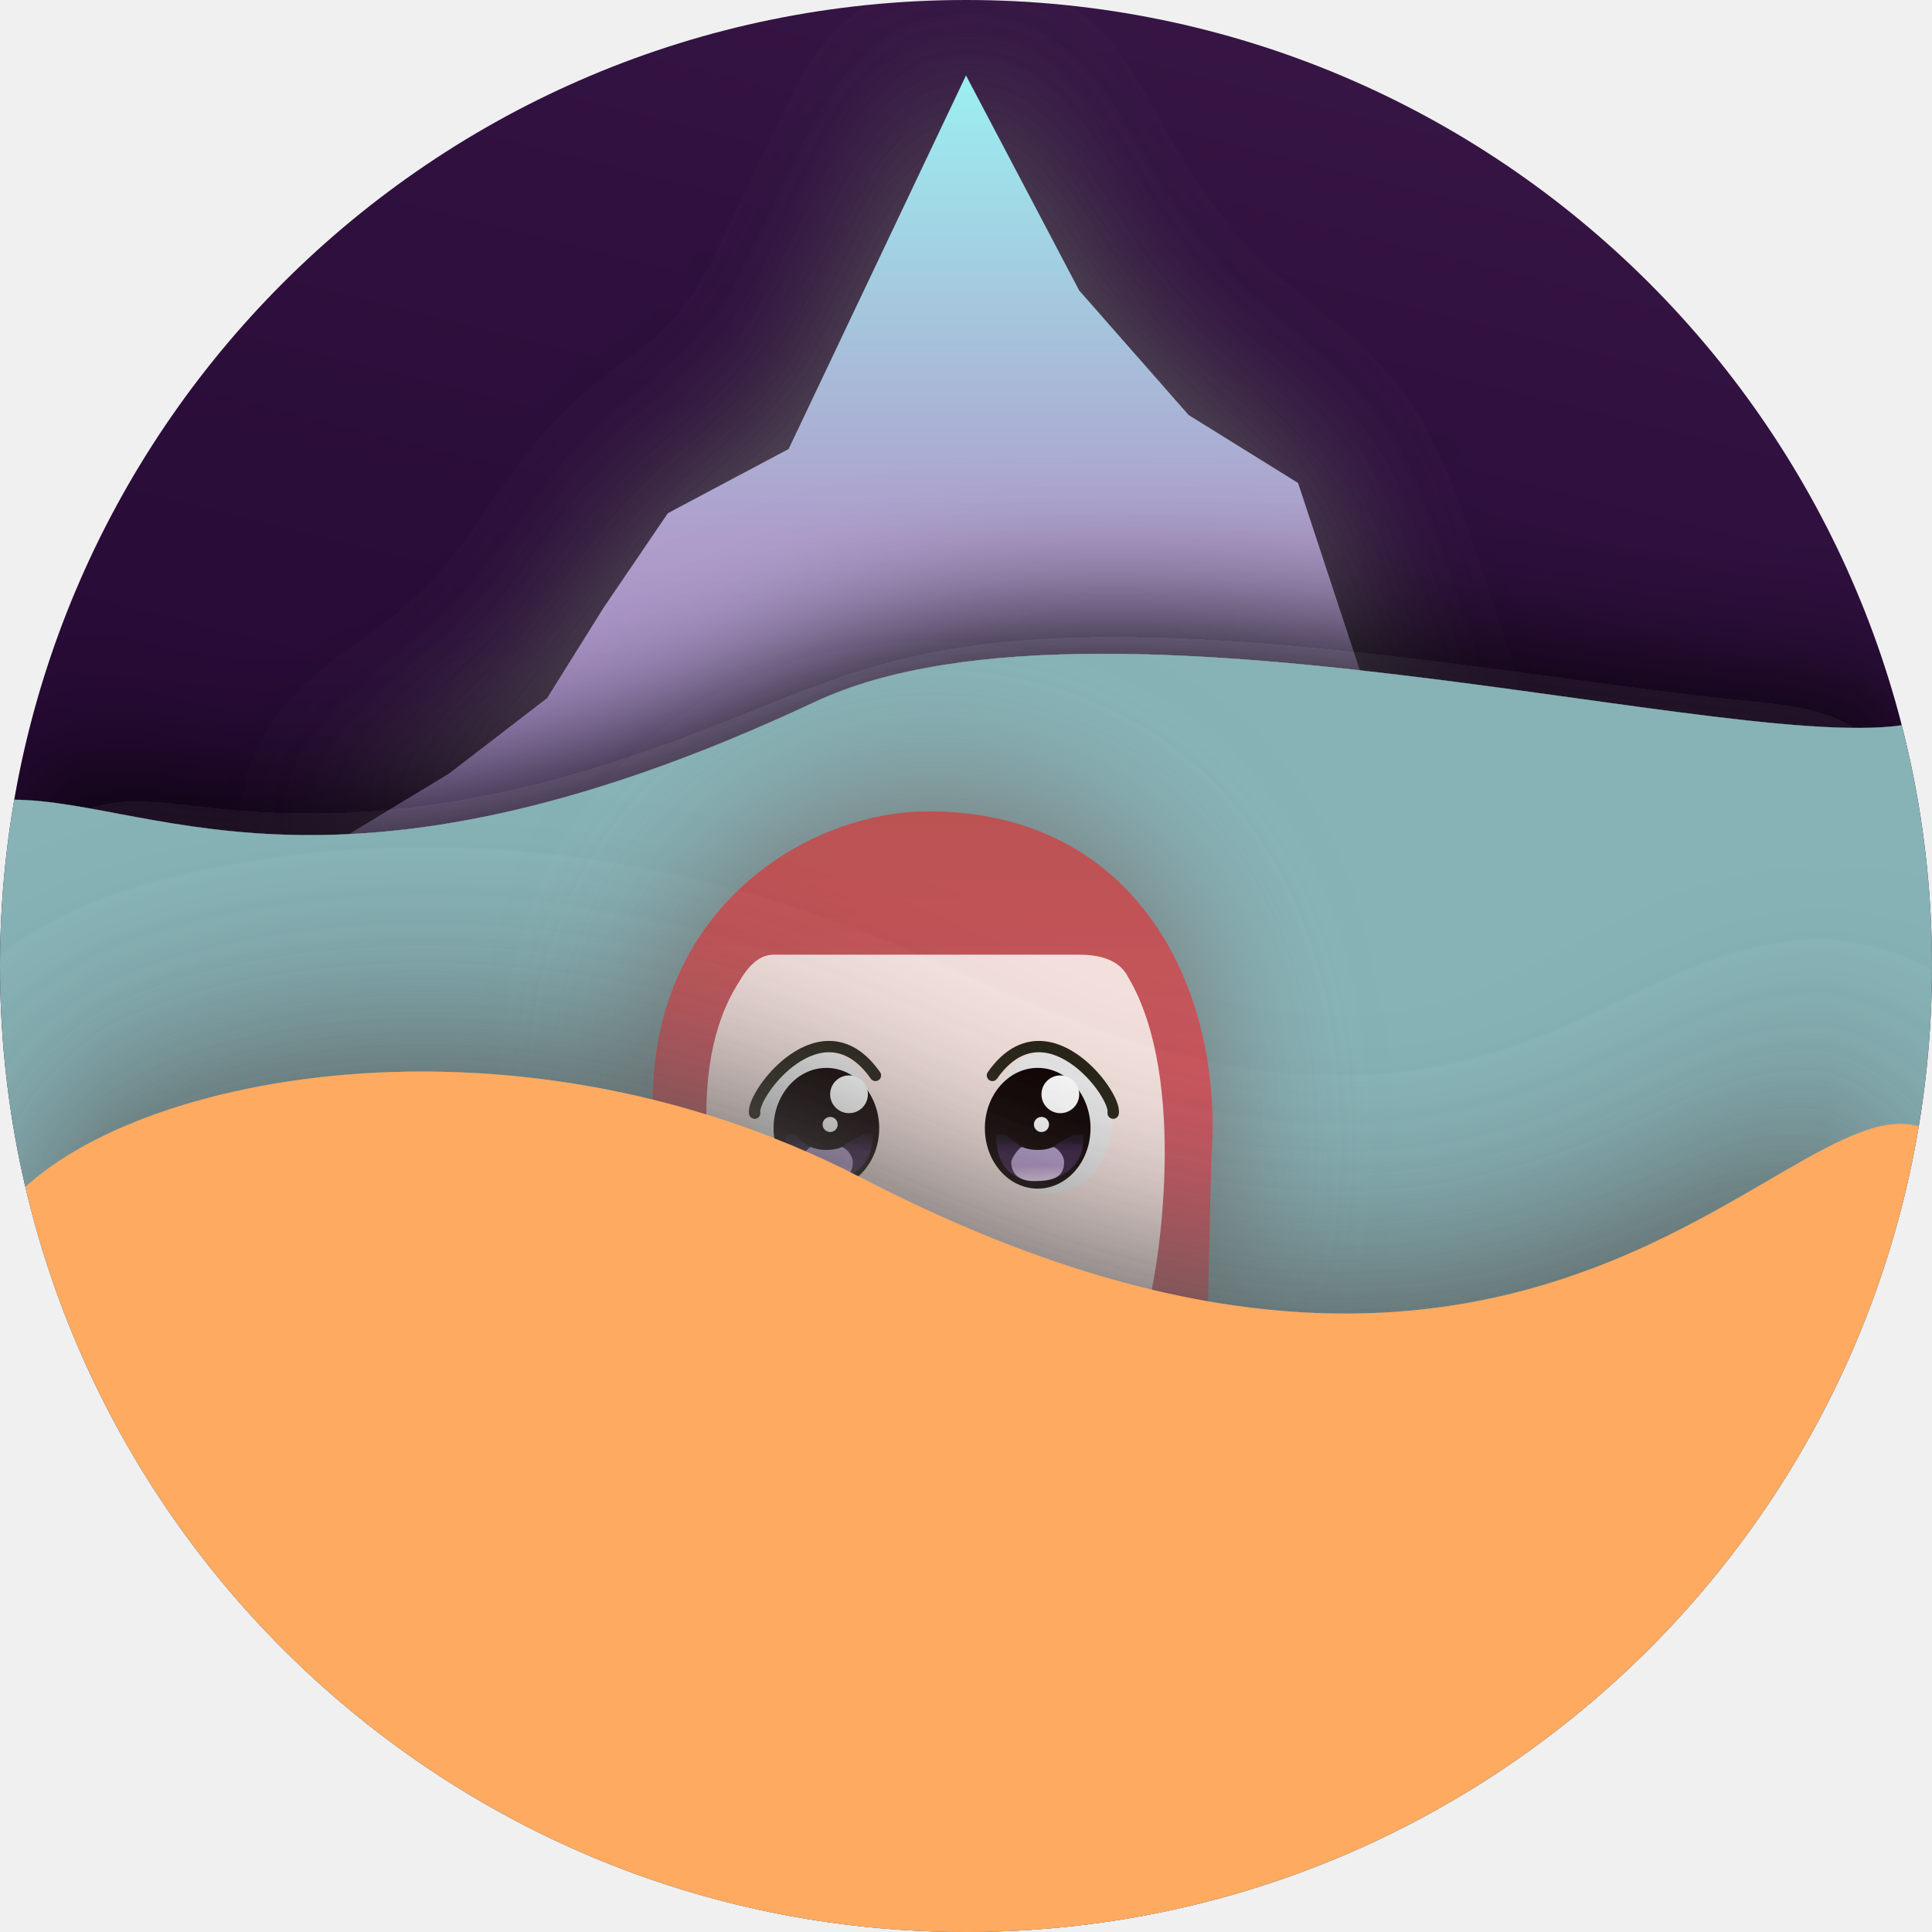
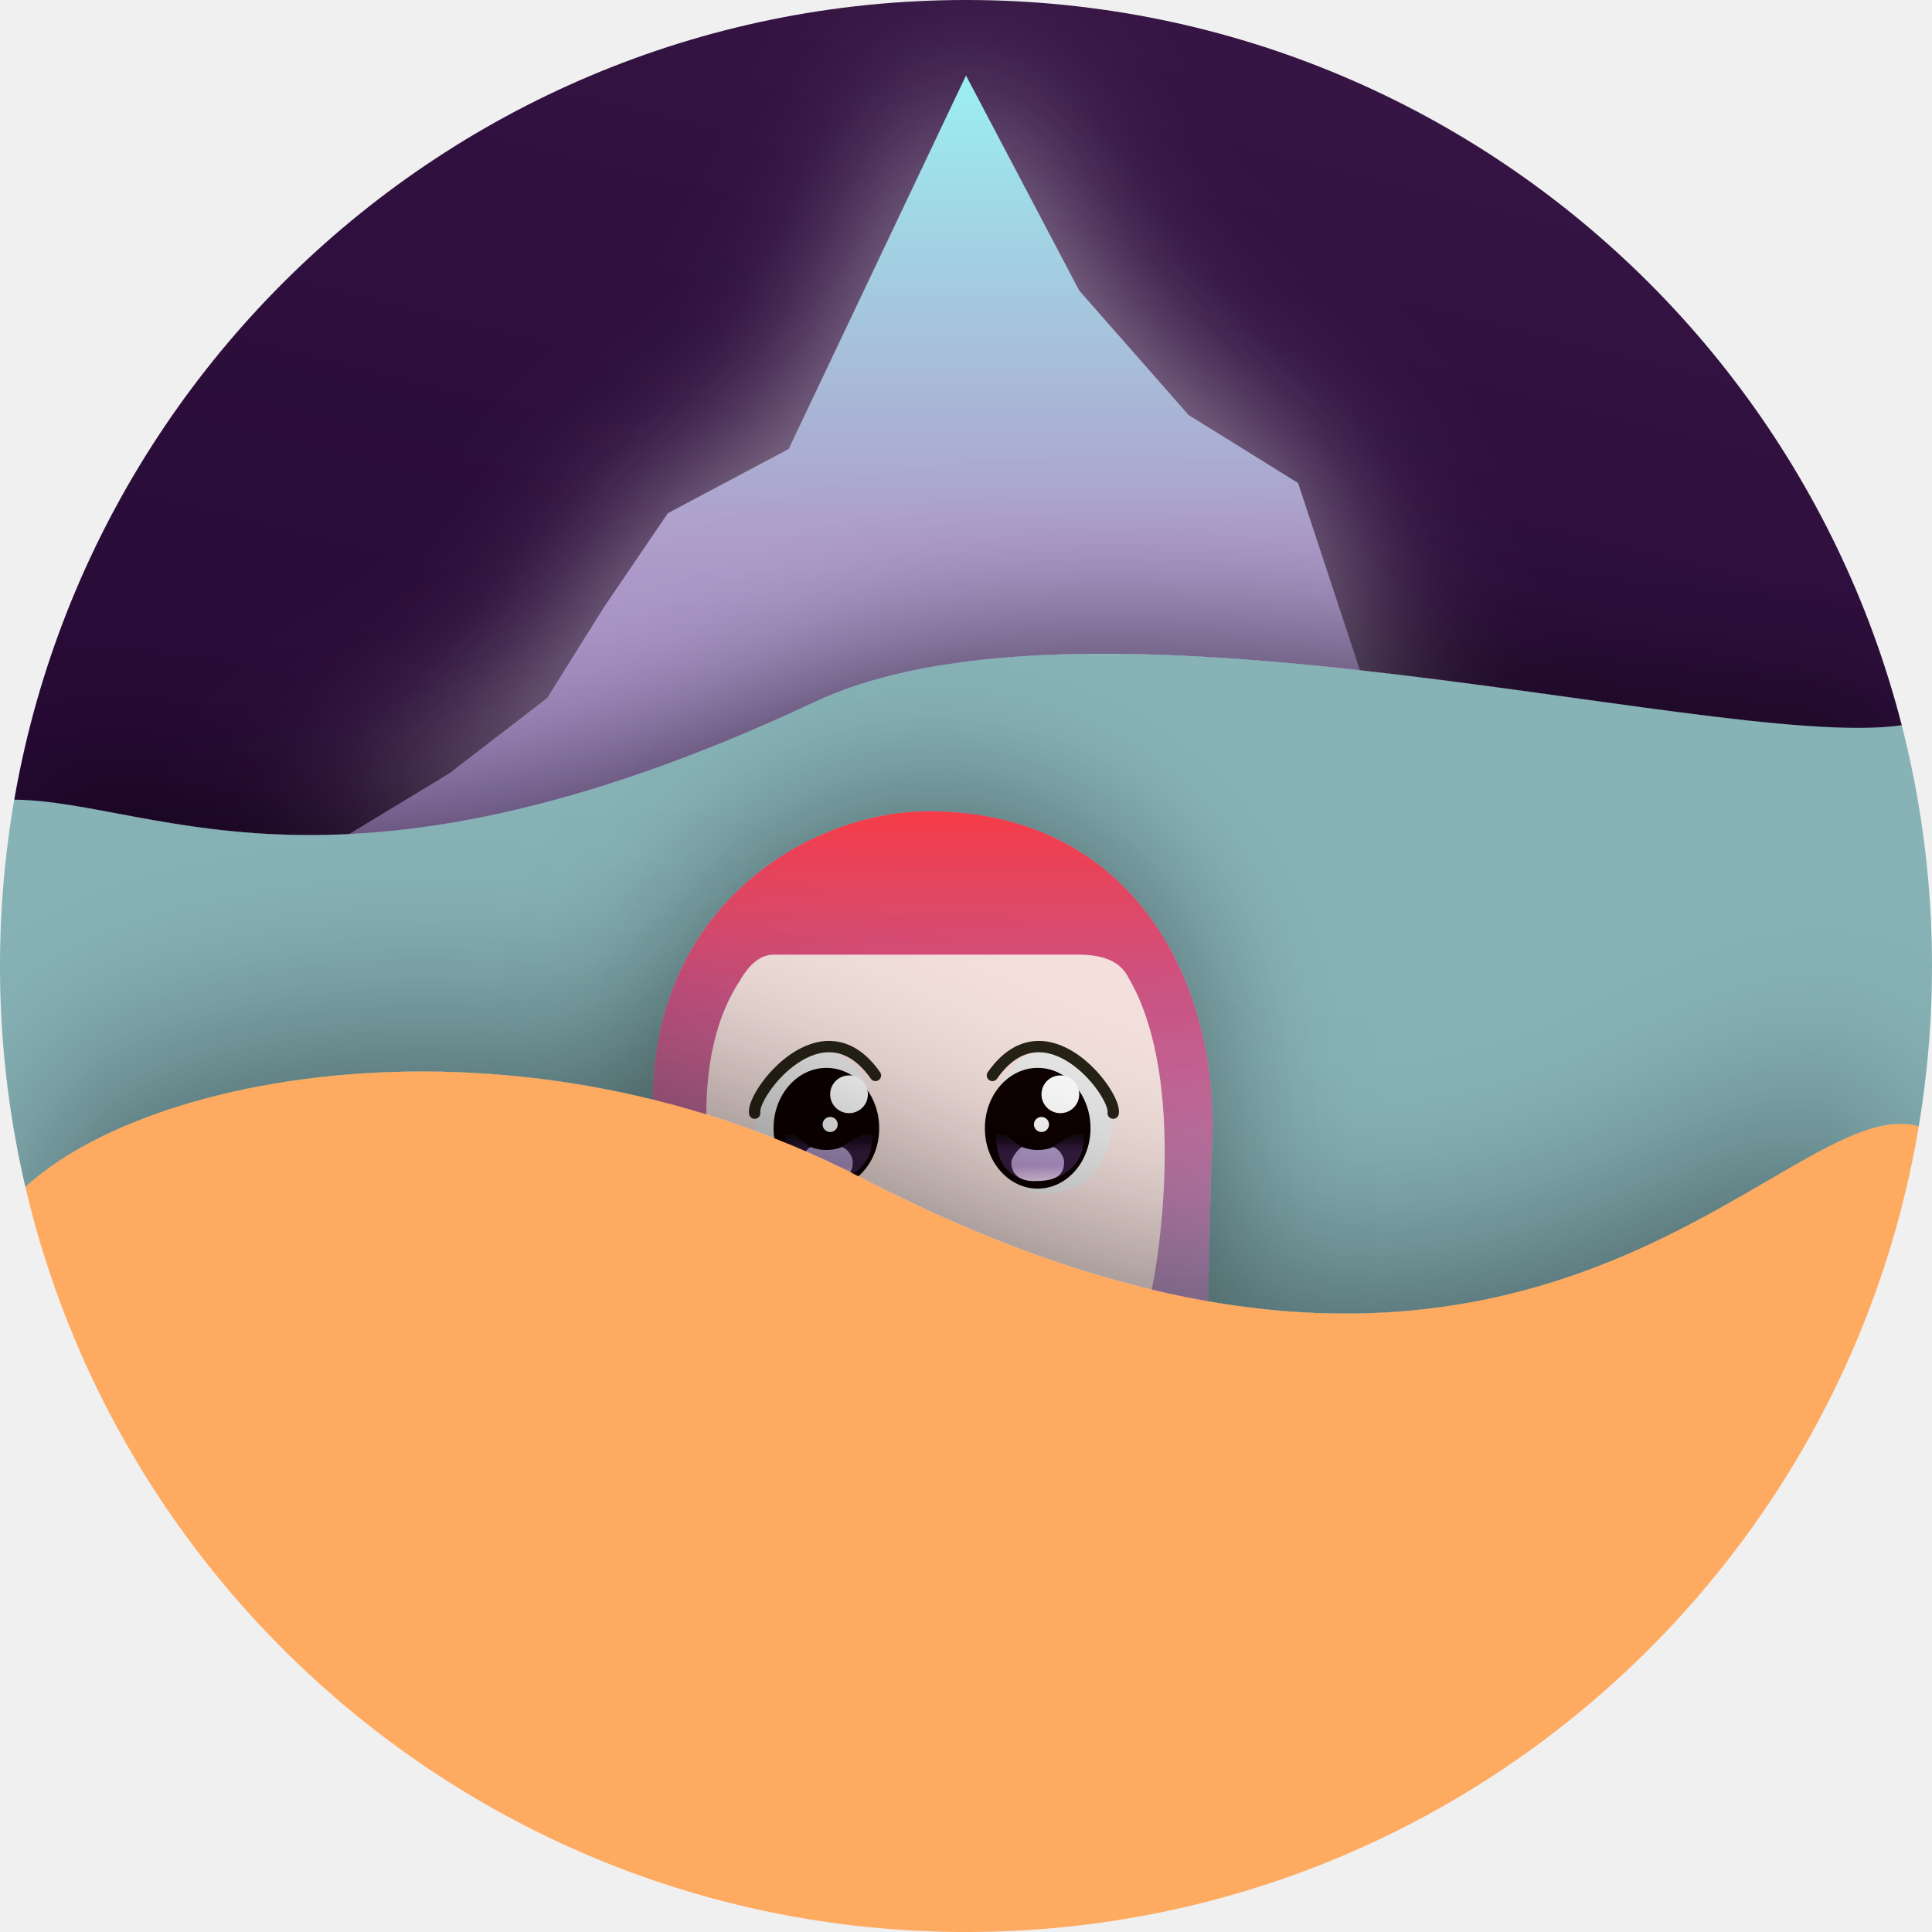
<svg xmlns="http://www.w3.org/2000/svg" width="512" height="512" viewBox="0 0 512 512">
  <defs>
-     <linearGradient id="b" x1="50%" x2="75%" y1="100%" y2="0%">
+     <linearGradient id="purple-sky-gradient" x1="50%" x2="75%" y1="100%" y2="0%">
      <stop offset="0%" stop-color="#190226" />
      <stop offset="80%" stop-color="#30103f" />
      <stop offset="100%" stop-color="#381746" />
    </linearGradient>
-     <linearGradient id="c" x1="50%" x2="50%" y1="0%" y2="100%">
+     <linearGradient id="mount-celeste-gradient" x1="50%" x2="50%" y1="0%" y2="100%">
      <stop offset="0%" stop-color="#9beff0" />
      <stop offset="60%" stop-color="#af9dcb" />
      <stop offset="100%" stop-color="#9c7fbd" />
    </linearGradient>
-     <linearGradient id="d" x1="50%" x2="50%" y1="0%" y2="100%">
-       <stop offset="0%" stop-color="#bb5353" />
-       <stop offset="50%" stop-color="#c9545d" />
-       <stop offset="100%" stop-color="#c15a63" />
+     <linearGradient id="celeste-hair-gradient" x1="50%" x2="50%" y1="0%" y2="100%">
+       <stop offset="0%" stop-color="#f53c48" />
+       <stop offset="35%" stop-color="#c95485" />
+       <stop offset="100%" stop-color="#af9dcb" />
    </linearGradient>
-     <linearGradient id="e" x1="50%" x2="50%" y1="0%" y2="100%">
+     <linearGradient id="celeste-eye-iris-outer-gradient" x1="50%" x2="50%" y1="0%" y2="100%">
      <stop offset="0%" stop-color="#080200" />
      <stop offset="40%" stop-color="#351b41" />
      <stop offset="100%" stop-color="#351b41" />
    </linearGradient>
-     <linearGradient id="f" x1="50%" x2="50%" y1="0%" y2="100%">
+     <linearGradient id="celeste-eye-iris-inner-gradient" x1="50%" x2="50%" y1="0%" y2="100%">
      <stop offset="0%" stop-color="#af9dcb" />
      <stop offset="55%" stop-color="#b395c9" />
      <stop offset="100%" stop-color="#e5cbe9" />
    </linearGradient>
-     <clipPath id="a">
-       <circle cx="256" cy="256" r="256" />
-     </clipPath>
+     <filter id="mount-celeste-shadow" width="160%" height="160%" x="-30%" y="-30%">
+       <feDropShadow dx="0" dy="-5" flood-color="#fff" flood-opacity="50%" stdDeviation="20" />
+     </filter>
+     <filter id="celeste-shadow" width="160%" height="160%" x="-30%" y="-30%">
+       <feDropShadow dx="0" dy="-5" flood-opacity="40%" stdDeviation="20" />
+     </filter>
+     <filter id="blue-wave-shadow" width="160%" height="160%" x="-30%" y="-30%">
+       <feDropShadow dx="0" dy="-5" flood-opacity="50%" stdDeviation="20" />
+     </filter>
+     <filter id="orange-wave-shadow" width="160%" height="160%" x="-30%" y="-30%">
+       <feDropShadow dx="0" dy="-5" flood-opacity="50%" stdDeviation="30" />
+     </filter>
+     <mask id="circular-mask">
+       <circle cx="256" cy="256" r="256" fill="#fff" />
+     </mask>
  </defs>
-   <g clip-path="url(#a)">
-     <path fill="url(#b)" d="M0 0h512v512H0z" />
-     <path fill="url(#c)" d="m81 228 38-23 26-20 15-24 17-25 32-17 47-99 30 57 29 33 29 18 33 100Z" style="filter:drop-shadow(0-5px 20px #595959)" />
-     <path fill="#87b3b7" d="M0 212c38-2 86 35 216-26 79-37 263 20 296 4v322H0Z" style="filter:drop-shadow(0-5px 20px #111)" />
-     <g style="filter:drop-shadow(0-5px 20px #777)">
-       <path fill="url(#d)" d="M246 215c-42 0-104 45-55 143h112c35-47 22-143-57-143m-71 58 5 27 140 51 1-44Z" />
-       <path fill="#f4e1dd" d="M196 260q4-7 9-7h81q10 0 13 6c16 27 8 78 5 88H196c-8-27-15-64 0-87" />
-       <symbol id="g">
-         <ellipse cx="16" cy="26" fill="#0a0400" rx="14" ry="16" />
-         <path fill="url(#e)" d="M5 28c0 8 4 12 11 12s12-5 12-10q1-5-3-2c-6 3-5 4-9 4-5-1-4-1-7-3q-4-4-4-1" />
-         <path fill="url(#f)" d="M12 31c-1 0-3 3-3 4 0 3 2 5 6 5 5 0 8-1 8-5 0-2-2-4-3-4-2 1-6 1-8 0" />
-         <g fill="#fff">
-           <circle cx="22" cy="17" r="5" />
-           <circle cx="17" cy="25" r="2" />
+   <style>filter{color-interpolation-filters:sRGB}</style>
+   <g id="celeste-avatar" mask="url(#circular-mask)">
+     <path id="purple-sky" fill="url(#purple-sky-gradient)" d="M0 0h512v512H0z" />
+     <path id="mount-celeste" fill="url(#mount-celeste-gradient)" d="m81 228 38-23 26-20 15-24 17-25 32-17 47-99 30 57 29 33 29 18 33 100Z" filter="url(#mount-celeste-shadow)" />
+     <path id="blue-wave" fill="#87b3b7" d="M0 212c38-2 86 35 216-26 79-37 263 20 296 4v322H0Z" filter="url(#blue-wave-shadow)" />
+     <g id="celeste" filter="url(#celeste-shadow)">
+       <path id="celeste-hair" fill="url(#celeste-hair-gradient)" d="M246 215c-42 0-104 45-55 143h112c35-47 22-143-57-143m-71 58 5 27 140 51 1-44Z" />
+       <path id="celeste-face" fill="#f4e1dd" d="M196 260q4-7 9-7h81q10 0 13 6c16 27 8 78 5 88H196c-8-27-15-64 0-87" />
+       <g id="celeste-eyes">
+         <symbol id="celeste-eye">
+           <ellipse id="celeste-eye-black-part" cx="16" cy="26" fill="#0a0400" rx="14" ry="16" />
+           <path id="celeste-eye-iris-outer" fill="url(#celeste-eye-iris-outer-gradient)" d="M5 28c0 8 4 12 11 12s12-5 12-10q1-5-3-2c-6 3-5 4-9 4-5-1-4-1-7-3q-4-4-4-1" />
+           <path id="celeste-eye-iris-inner" fill="url(#celeste-eye-iris-inner-gradient)" d="M12 31c-1 0-3 3-3 4 0 3 2 5 6 5 5 0 8-1 8-5 0-2-2-4-3-4-2 1-6 1-8 0" />
+           <g id="celeste-eye-reflection" fill="#fff">
+             <circle id="celeste-eye-reflection-large" cx="22" cy="17" r="5" />
+             <circle id="celeste-eye-reflection-small" cx="17" cy="25" r="2" />
+           </g>
+         </symbol>
+         <g id="celeste-eye-right">
+           <path id="celeste-eye-right-sclera" fill="#e9e9e9" d="M230 288c-12-23-31 2-30 7 0 7 2 13 7 18 4 3 13 5 18 1Z" />
+           <path id="celeste-eye-right-lash" fill="none" stroke="#272012" stroke-linecap="round" stroke-width="3" d="M232 285c-14-20-33 5-32 10" />
+           <use x="203" y="273" href="#celeste-eye" />
        </g>
-       </symbol>
-       <path fill="#e9e9e9" d="M230 288c-12-23-31 2-30 7 0 7 2 13 7 18 4 3 13 5 18 1Z" />
-       <path fill="transparent" stroke="#272012" stroke-linecap="round" stroke-width="3" d="M232 285c-14-20-33 5-32 10" />
-       <use x="203" y="273" href="#g" />
-       <path fill="#e9e9e9" d="M265 288c12-23 31 2 30 7 0 7-2 13-7 18-4 3-13 5-18 1Z" />
-       <path fill="transparent" stroke="#272012" stroke-linecap="round" stroke-width="3" d="M263 285c14-20 33 5 32 10" />
-       <use x="259" y="273" href="#g" />
+         <g id="celeste-eye-left">
+           <path id="celeste-eye-left-sclera" fill="#e9e9e9" d="M265 288c12-23 31 2 30 7 0 7-2 13-7 18-4 3-13 5-18 1Z" />
+           <path id="celeste-eye-left-lash" fill="none" stroke="#272012" stroke-linecap="round" stroke-width="3" d="M263 285c14-20 33 5 32 10" />
+           <use x="259" y="273" href="#celeste-eye" />
+         </g>
+       </g>
    </g>
-     <path fill="#feaa61" d="M0 322c26-36 133-59 228-10 185 96 249-32 284-12v212H0Z" style="filter:drop-shadow(0-5px 30px #555)" />
+     <path id="orange-wave" fill="#feaa61" d="M0 322c26-36 133-59 228-10 185 96 249-32 284-12v212H0Z" filter="url(#orange-wave-shadow)" />
  </g>
</svg>
